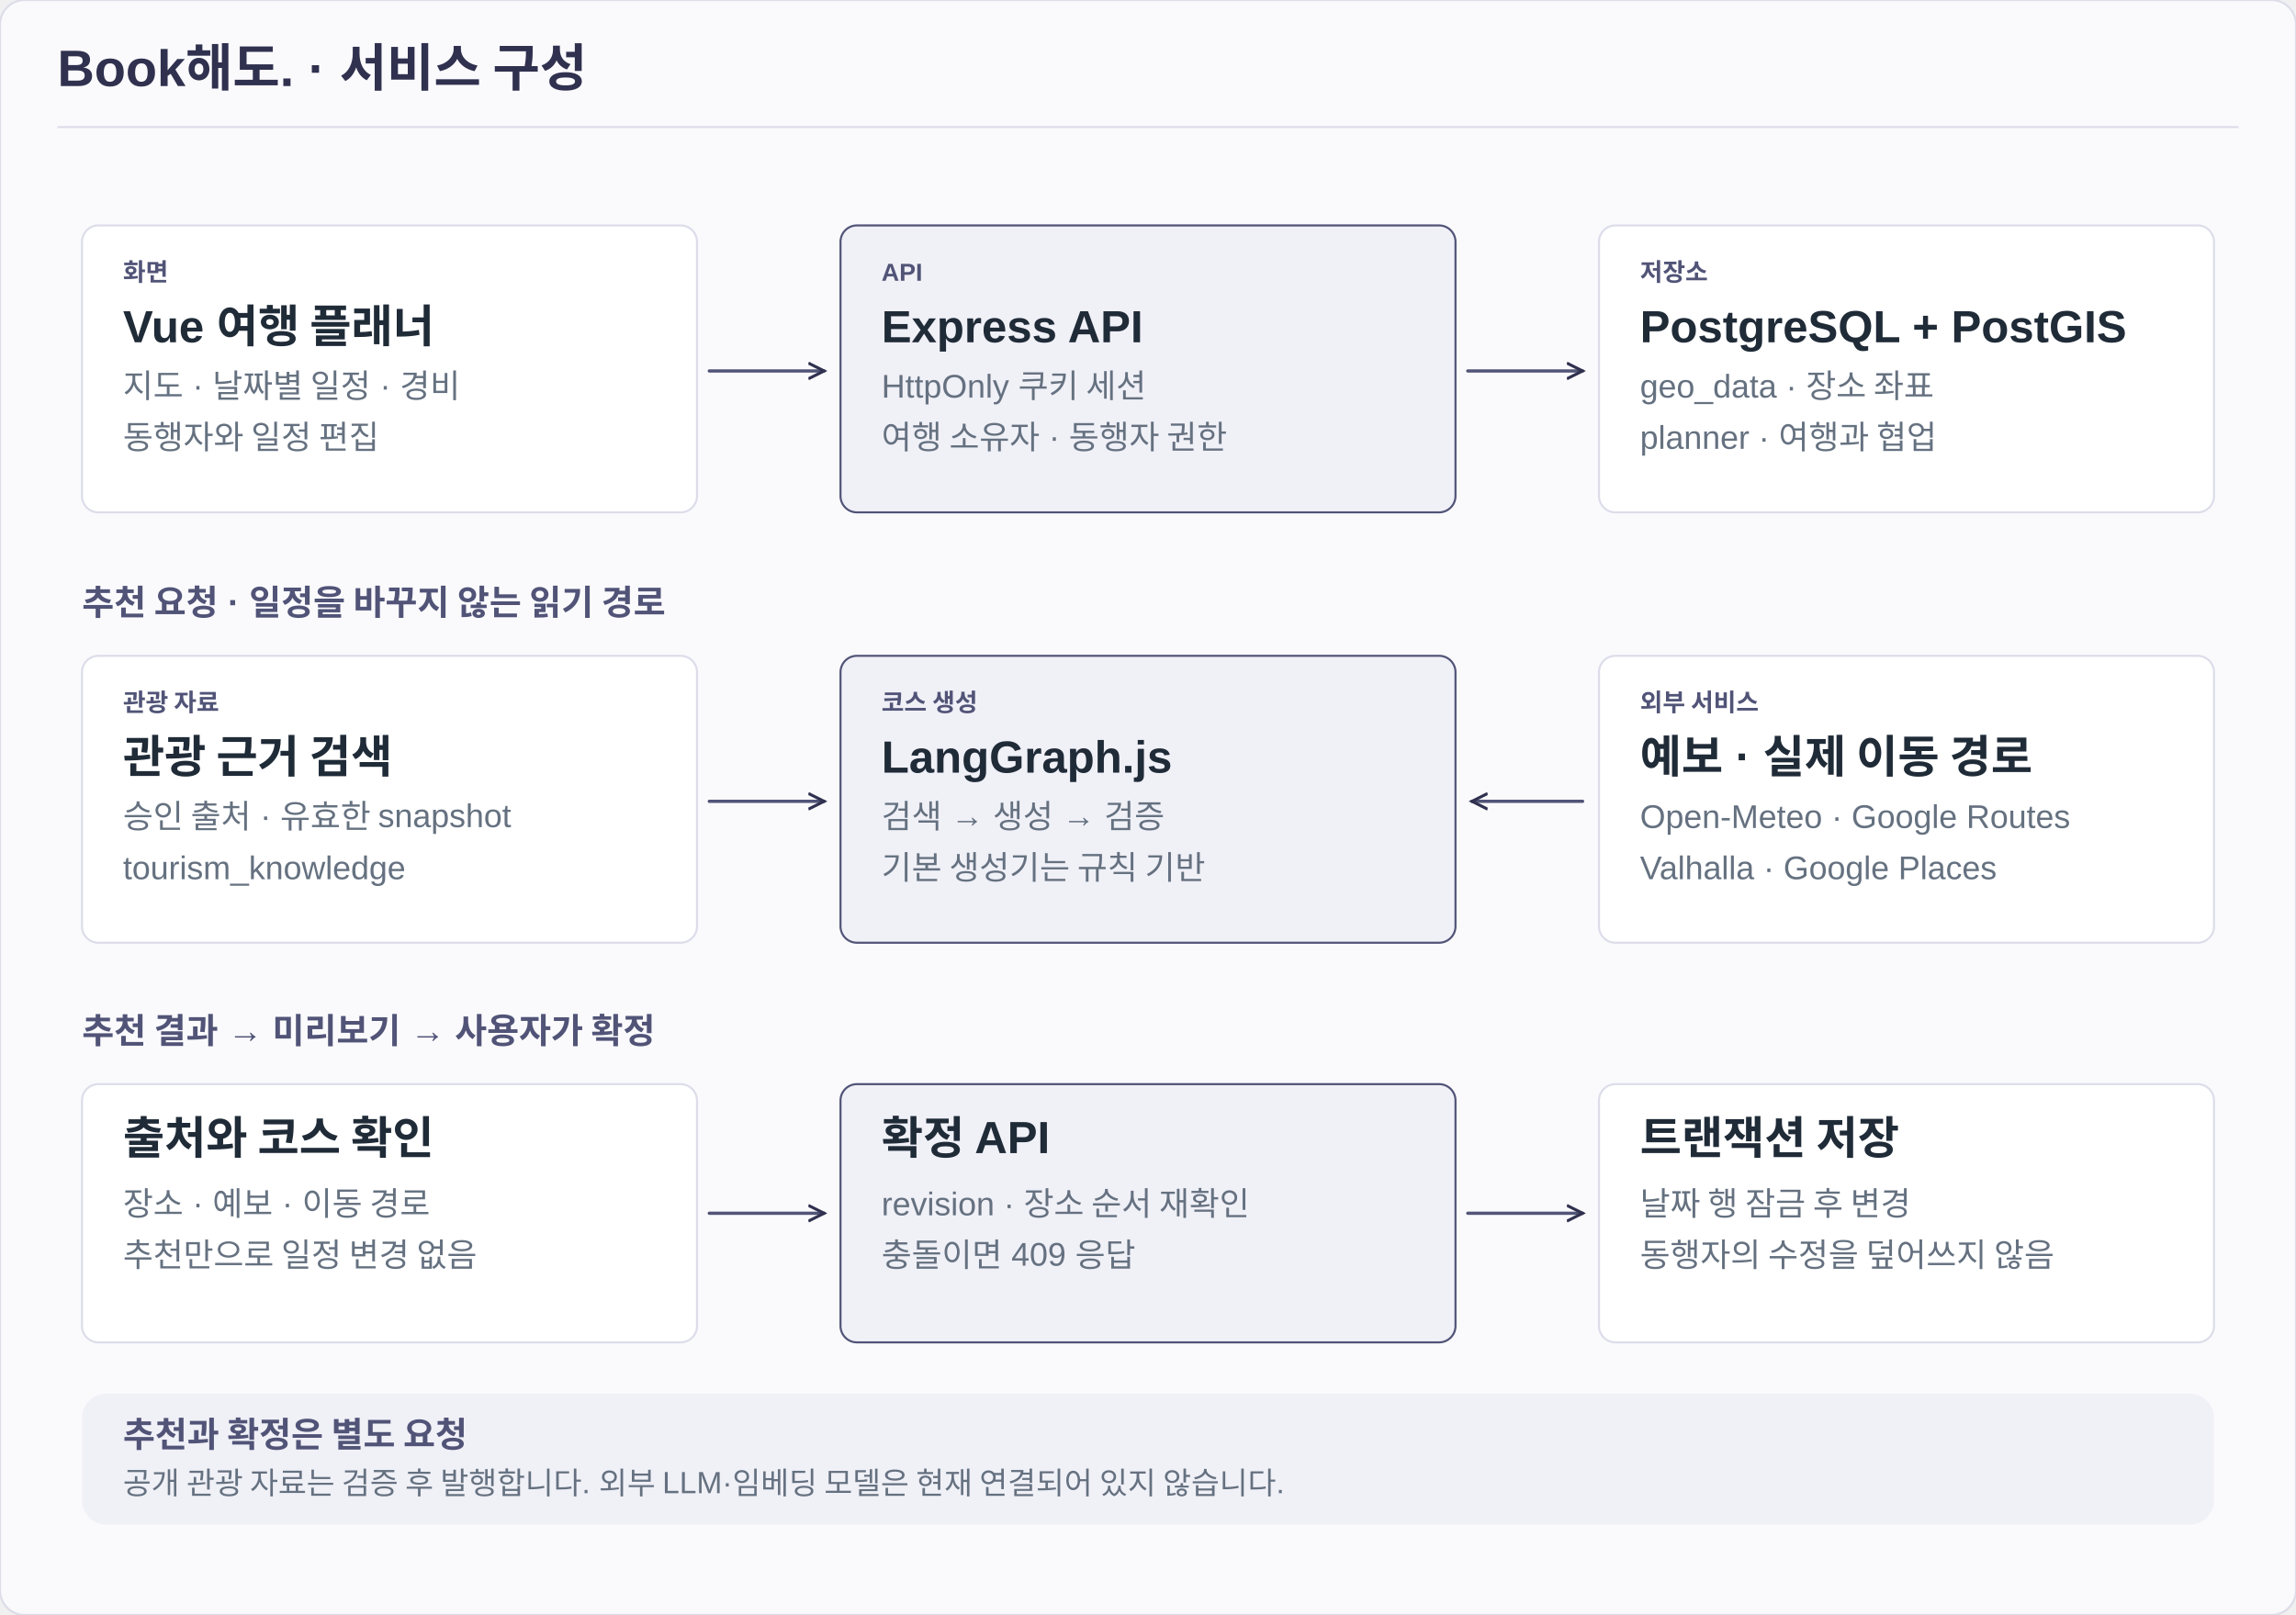
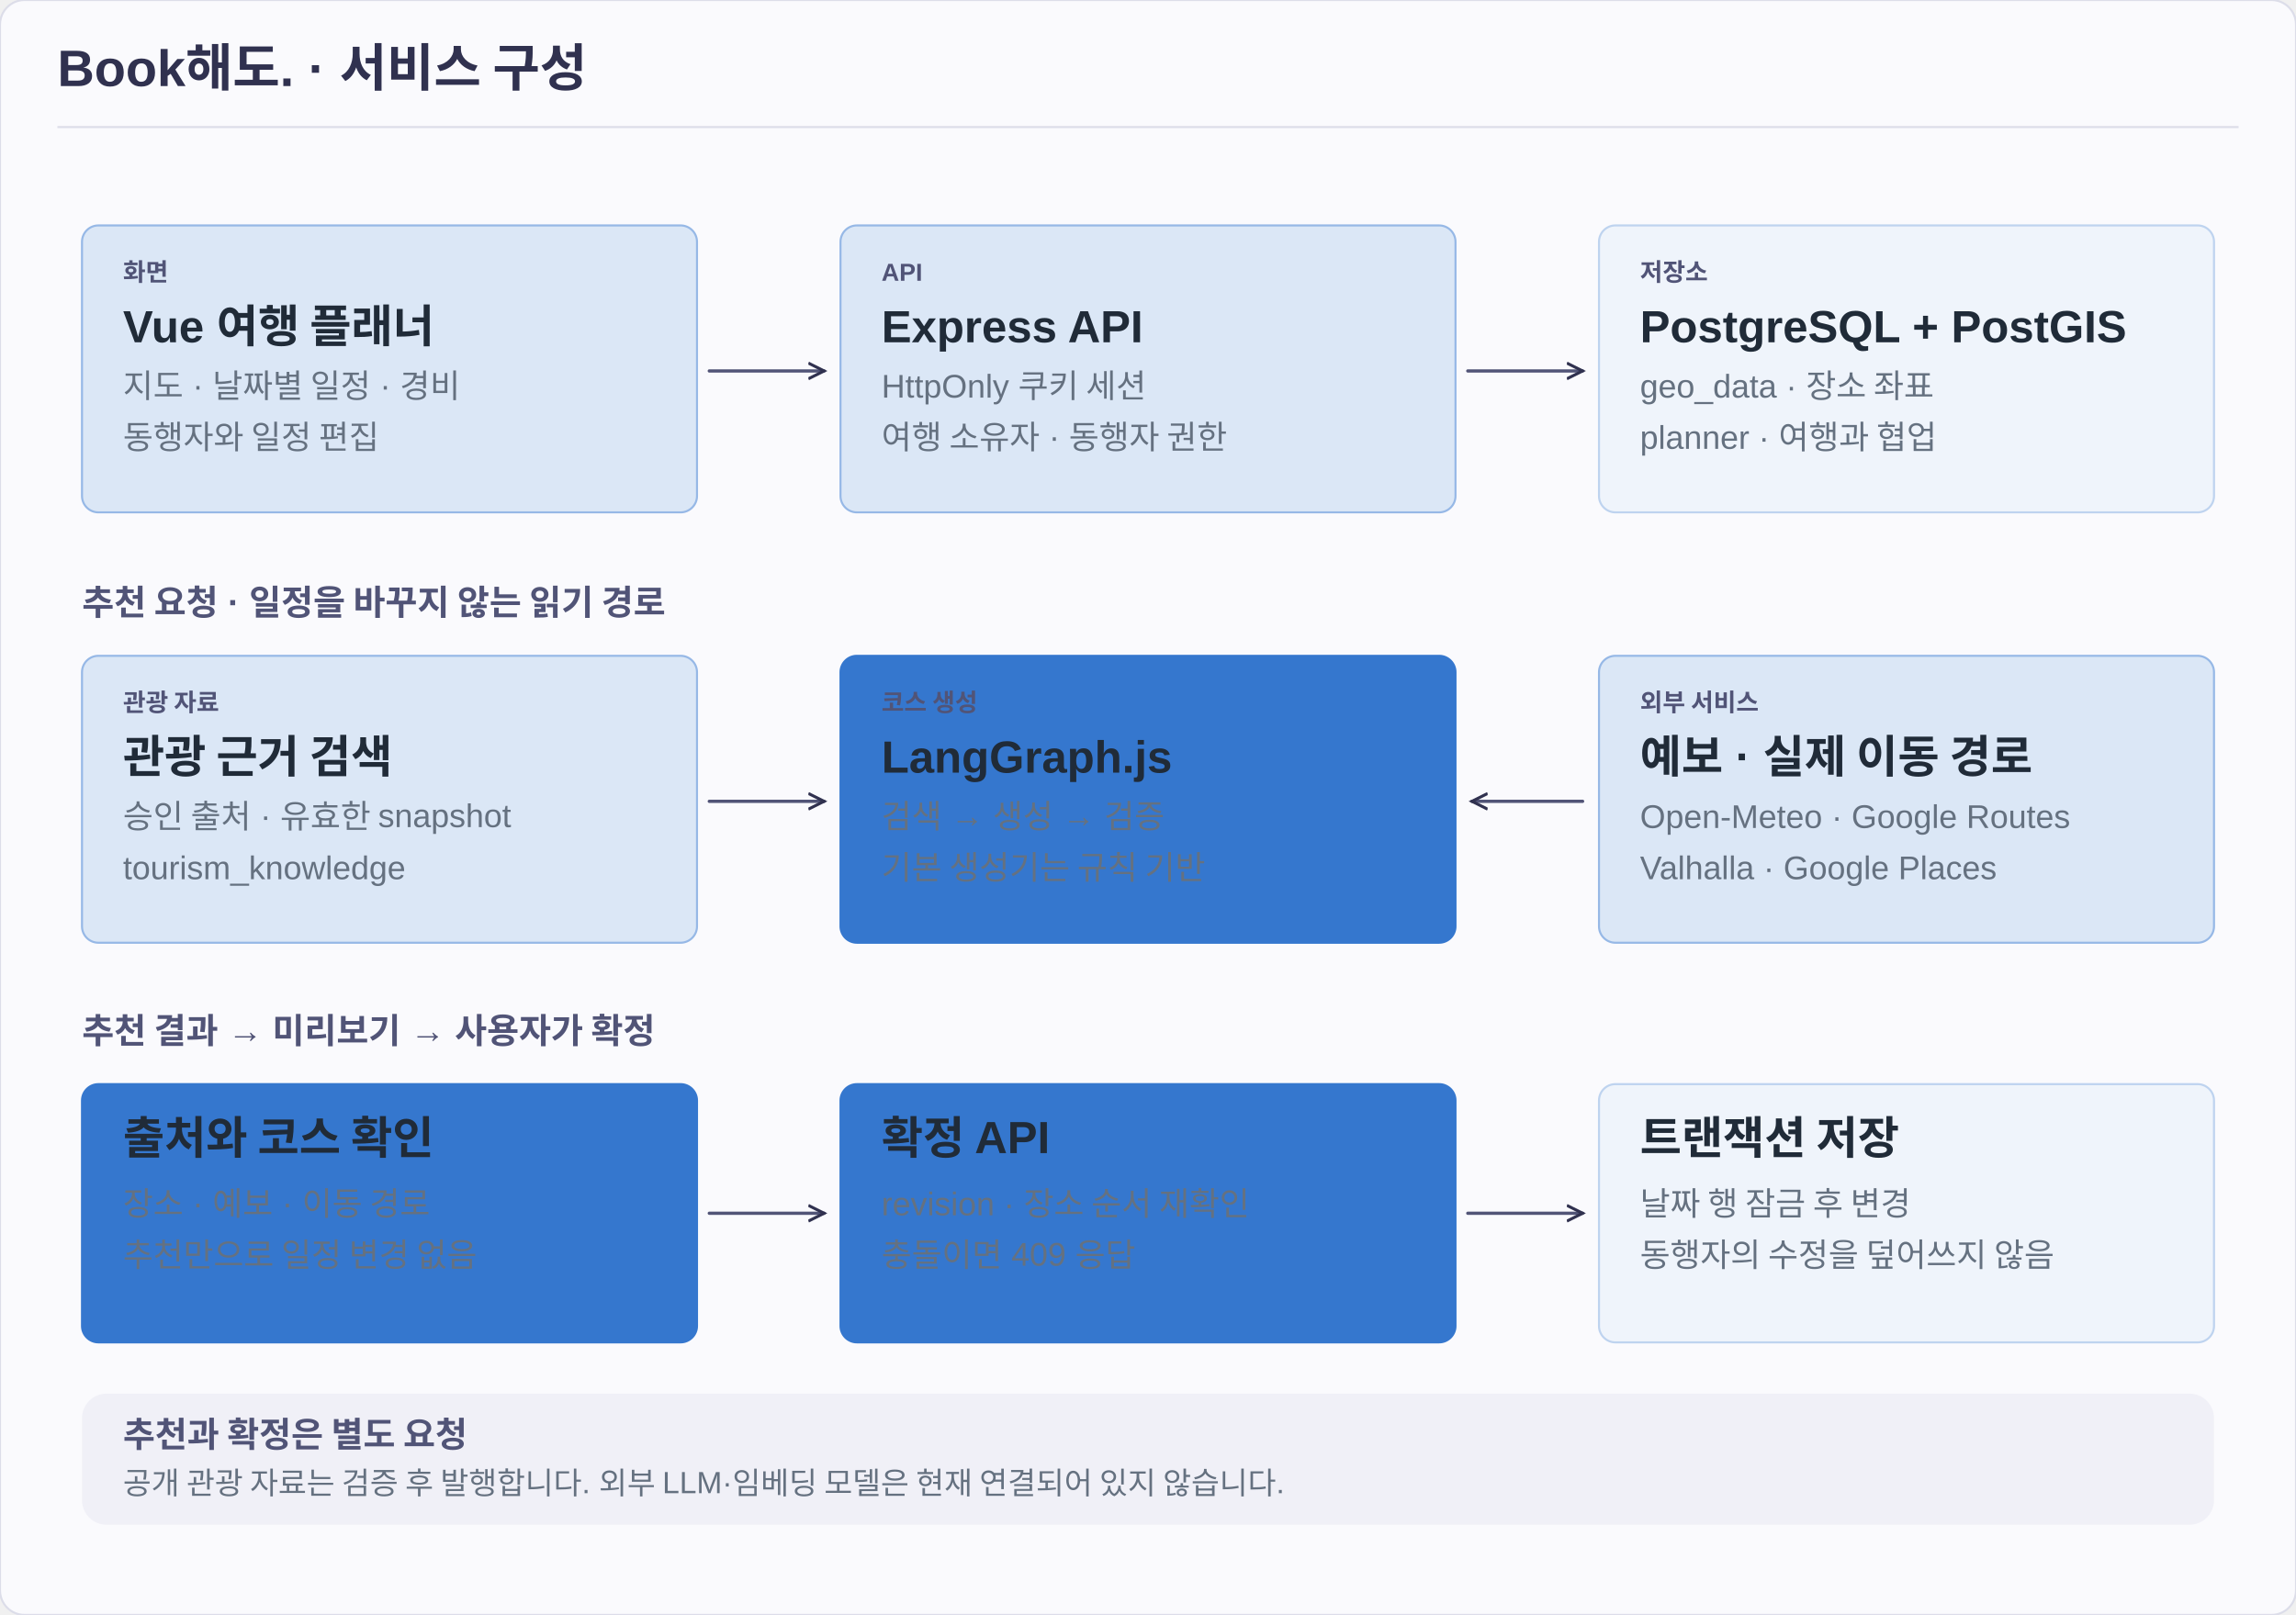
<svg xmlns="http://www.w3.org/2000/svg" width="1120" height="788" viewBox="0 0 1120 788" role="img" aria-labelledby="title desc" font-family="Segoe UI, Malgun Gothic, Arial, sans-serif">
  <defs>
    <marker id="arrow" viewBox="0 0 10 10" refX="8" refY="5" markerWidth="6" markerHeight="6" orient="auto">
      <path d="M0 1 L8 5 L0 9" fill="none" stroke="#30314F" stroke-width="1.5" />
    </marker>
  </defs>
  <rect x="0" y="0" width="1120" height="788" rx="12" fill="#FAFAFD" stroke="#DCDDE9" />
  <path d="M28 62 H1092" stroke="#DCDDE9" />
  <text x="28" y="42" font-size="25" fill="#30314F" font-weight="600">Book해도. · 서비스 구성</text>
  <g transform="translate(0 -80)">
-     <rect x="40" y="190" width="300" height="140" rx="8" fill="#FFFFFF" stroke="#DCDDE9" />
+     <rect x="40" y="190" width="300" height="140" rx="8" fill="#DBE7F6" stroke="#96B8E6" />
    <text x="60" y="217" font-size="12" fill="#515477" font-weight="600">화면</text>
    <text x="60" y="247" font-size="22" fill="#202B38" font-weight="600">Vue 여행 플래너</text>
    <text x="60" y="274" font-size="16" fill="#657180" font-weight="400">지도 · 날짜별 일정 · 경비</text>
    <text x="60" y="299" font-size="16" fill="#657180" font-weight="400">동행자와 일정 편집</text>
-     <rect x="410" y="190" width="300" height="140" rx="8" fill="#F0F0F7" stroke="#515477" />
+     <rect x="410" y="190" width="300" height="140" rx="8" fill="#DBE7F6" stroke="#96B8E6" />
    <text x="430" y="217" font-size="12" fill="#515477" font-weight="600">API</text>
    <text x="430" y="247" font-size="22" fill="#202B38" font-weight="600">Express API</text>
    <text x="430" y="274" font-size="16" fill="#657180" font-weight="400">HttpOnly 쿠키 세션</text>
    <text x="430" y="299" font-size="16" fill="#657180" font-weight="400">여행 소유자 · 동행자 권한</text>
-     <rect x="780" y="190" width="300" height="140" rx="8" fill="#FFFFFF" stroke="#DCDDE9" />
+     <rect x="780" y="190" width="300" height="140" rx="8" fill="#EFF4FB" stroke="#BED3EF" />
    <text x="800" y="217" font-size="12" fill="#515477" font-weight="600">저장소</text>
    <text x="800" y="247" font-size="22" fill="#202B38" font-weight="600">PostgreSQL + PostGIS</text>
    <text x="800" y="274" font-size="16" fill="#657180" font-weight="400">geo_data · 장소 좌표</text>
    <text x="800" y="299" font-size="16" fill="#657180" font-weight="400">planner · 여행과 협업</text>
    <path d="M346 261 L402 261" fill="none" stroke="#515477" stroke-width="1.6" stroke-linecap="round" stroke-linejoin="round" marker-end="url(#arrow)" />
    <path d="M716 261 L772 261" fill="none" stroke="#515477" stroke-width="1.6" stroke-linecap="round" stroke-linejoin="round" marker-end="url(#arrow)" />
    <text x="40" y="380" font-size="17" fill="#515477" font-weight="600">추천 요청 · 일정을 바꾸지 않는 읽기 경로</text>
-     <rect x="40" y="400" width="300" height="140" rx="8" fill="#FFFFFF" stroke="#DCDDE9" />
+     <rect x="40" y="400" width="300" height="140" rx="8" fill="#DBE7F6" stroke="#96B8E6" />
    <text x="60" y="427" font-size="12" fill="#515477" font-weight="600">관광 자료</text>
    <text x="60" y="457" font-size="22" fill="#202B38" font-weight="600">관광 근거 검색</text>
    <text x="60" y="484" font-size="16" fill="#657180" font-weight="400">승인 출처 · 유효한 snapshot</text>
    <text x="60" y="509" font-size="16" fill="#657180" font-weight="400">tourism_knowledge</text>
-     <rect x="410" y="400" width="300" height="140" rx="8" fill="#F0F0F7" stroke="#515477" />
+     <rect x="410" y="400" width="300" height="140" rx="8" fill="#3577CE" stroke="#3577CE" />
    <text x="430" y="427" font-size="12" fill="#515477" font-weight="600">코스 생성</text>
    <text x="430" y="457" font-size="22" fill="#202B38" font-weight="600">LangGraph.js</text>
    <text x="430" y="484" font-size="16" fill="#657180" font-weight="400">검색 → 생성 → 검증</text>
    <text x="430" y="509" font-size="16" fill="#657180" font-weight="400">기본 생성기는 규칙 기반</text>
-     <rect x="780" y="400" width="300" height="140" rx="8" fill="#FFFFFF" stroke="#DCDDE9" />
+     <rect x="780" y="400" width="300" height="140" rx="8" fill="#DBE7F6" stroke="#96B8E6" />
    <text x="800" y="427" font-size="12" fill="#515477" font-weight="600">외부 서비스</text>
    <text x="800" y="457" font-size="22" fill="#202B38" font-weight="600">예보 · 실제 이동 경로</text>
    <text x="800" y="484" font-size="16" fill="#657180" font-weight="400">Open-Meteo · Google Routes</text>
    <text x="800" y="509" font-size="16" fill="#657180" font-weight="400">Valhalla · Google Places</text>
    <path d="M346 471 L402 471" fill="none" stroke="#515477" stroke-width="1.6" stroke-linecap="round" stroke-linejoin="round" marker-end="url(#arrow)" />
    <path d="M772 471 L718 471" fill="none" stroke="#515477" stroke-width="1.6" stroke-linecap="round" stroke-linejoin="round" marker-end="url(#arrow)" />
    <text x="40" y="589" font-size="17" fill="#515477" font-weight="600">추천 결과 → 미리보기 → 사용자가 확정</text>
-     <rect x="40" y="609" width="300" height="126" rx="8" fill="#FFFFFF" stroke="#DCDDE9" />
+     <rect x="40" y="609" width="300" height="126" rx="8" fill="#3577CE" stroke="#3577CE" />
    <text x="60" y="643" font-size="22" fill="#202B38" font-weight="600">출처와 코스 확인</text>
    <text x="60" y="673" font-size="16" fill="#657180" font-weight="400">장소 · 예보 · 이동 경로</text>
    <text x="60" y="698" font-size="16" fill="#657180" font-weight="400">추천만으로 일정 변경 없음</text>
-     <rect x="410" y="609" width="300" height="126" rx="8" fill="#F0F0F7" stroke="#515477" />
+     <rect x="410" y="609" width="300" height="126" rx="8" fill="#3577CE" stroke="#3577CE" />
    <text x="430" y="643" font-size="22" fill="#202B38" font-weight="600">확정 API</text>
    <text x="430" y="673" font-size="16" fill="#657180" font-weight="400">revision · 장소 순서 재확인</text>
    <text x="430" y="698" font-size="16" fill="#657180" font-weight="400">충돌이면 409 응답</text>
-     <rect x="780" y="609" width="300" height="126" rx="8" fill="#FFFFFF" stroke="#DCDDE9" />
+     <rect x="780" y="609" width="300" height="126" rx="8" fill="#EFF4FB" stroke="#BED3EF" />
    <text x="800" y="643" font-size="22" fill="#202B38" font-weight="600">트랜잭션 저장</text>
    <text x="800" y="673" font-size="16" fill="#657180" font-weight="400">날짜 행 잠금 후 변경</text>
    <text x="800" y="698" font-size="16" fill="#657180" font-weight="400">동행자의 수정을 덮어쓰지 않음</text>
    <path d="M346 672 L402 672" fill="none" stroke="#515477" stroke-width="1.6" stroke-linecap="round" stroke-linejoin="round" marker-end="url(#arrow)" />
    <path d="M716 672 L772 672" fill="none" stroke="#515477" stroke-width="1.6" stroke-linecap="round" stroke-linejoin="round" marker-end="url(#arrow)" />
    <rect x="40" y="760" width="1040" height="64" rx="12" fill="#F0F0F7" stroke="none" />
    <text x="60" y="786" font-size="17" fill="#515477" font-weight="600">추천과 확정은 별도 요청</text>
    <text x="60" y="809" font-size="15" fill="#657180" font-weight="400">공개 관광 자료는 검증 후 발행합니다. 외부 LLM·임베딩 모델은 현재 연결되어 있지 않습니다.</text>
  </g>
</svg>
